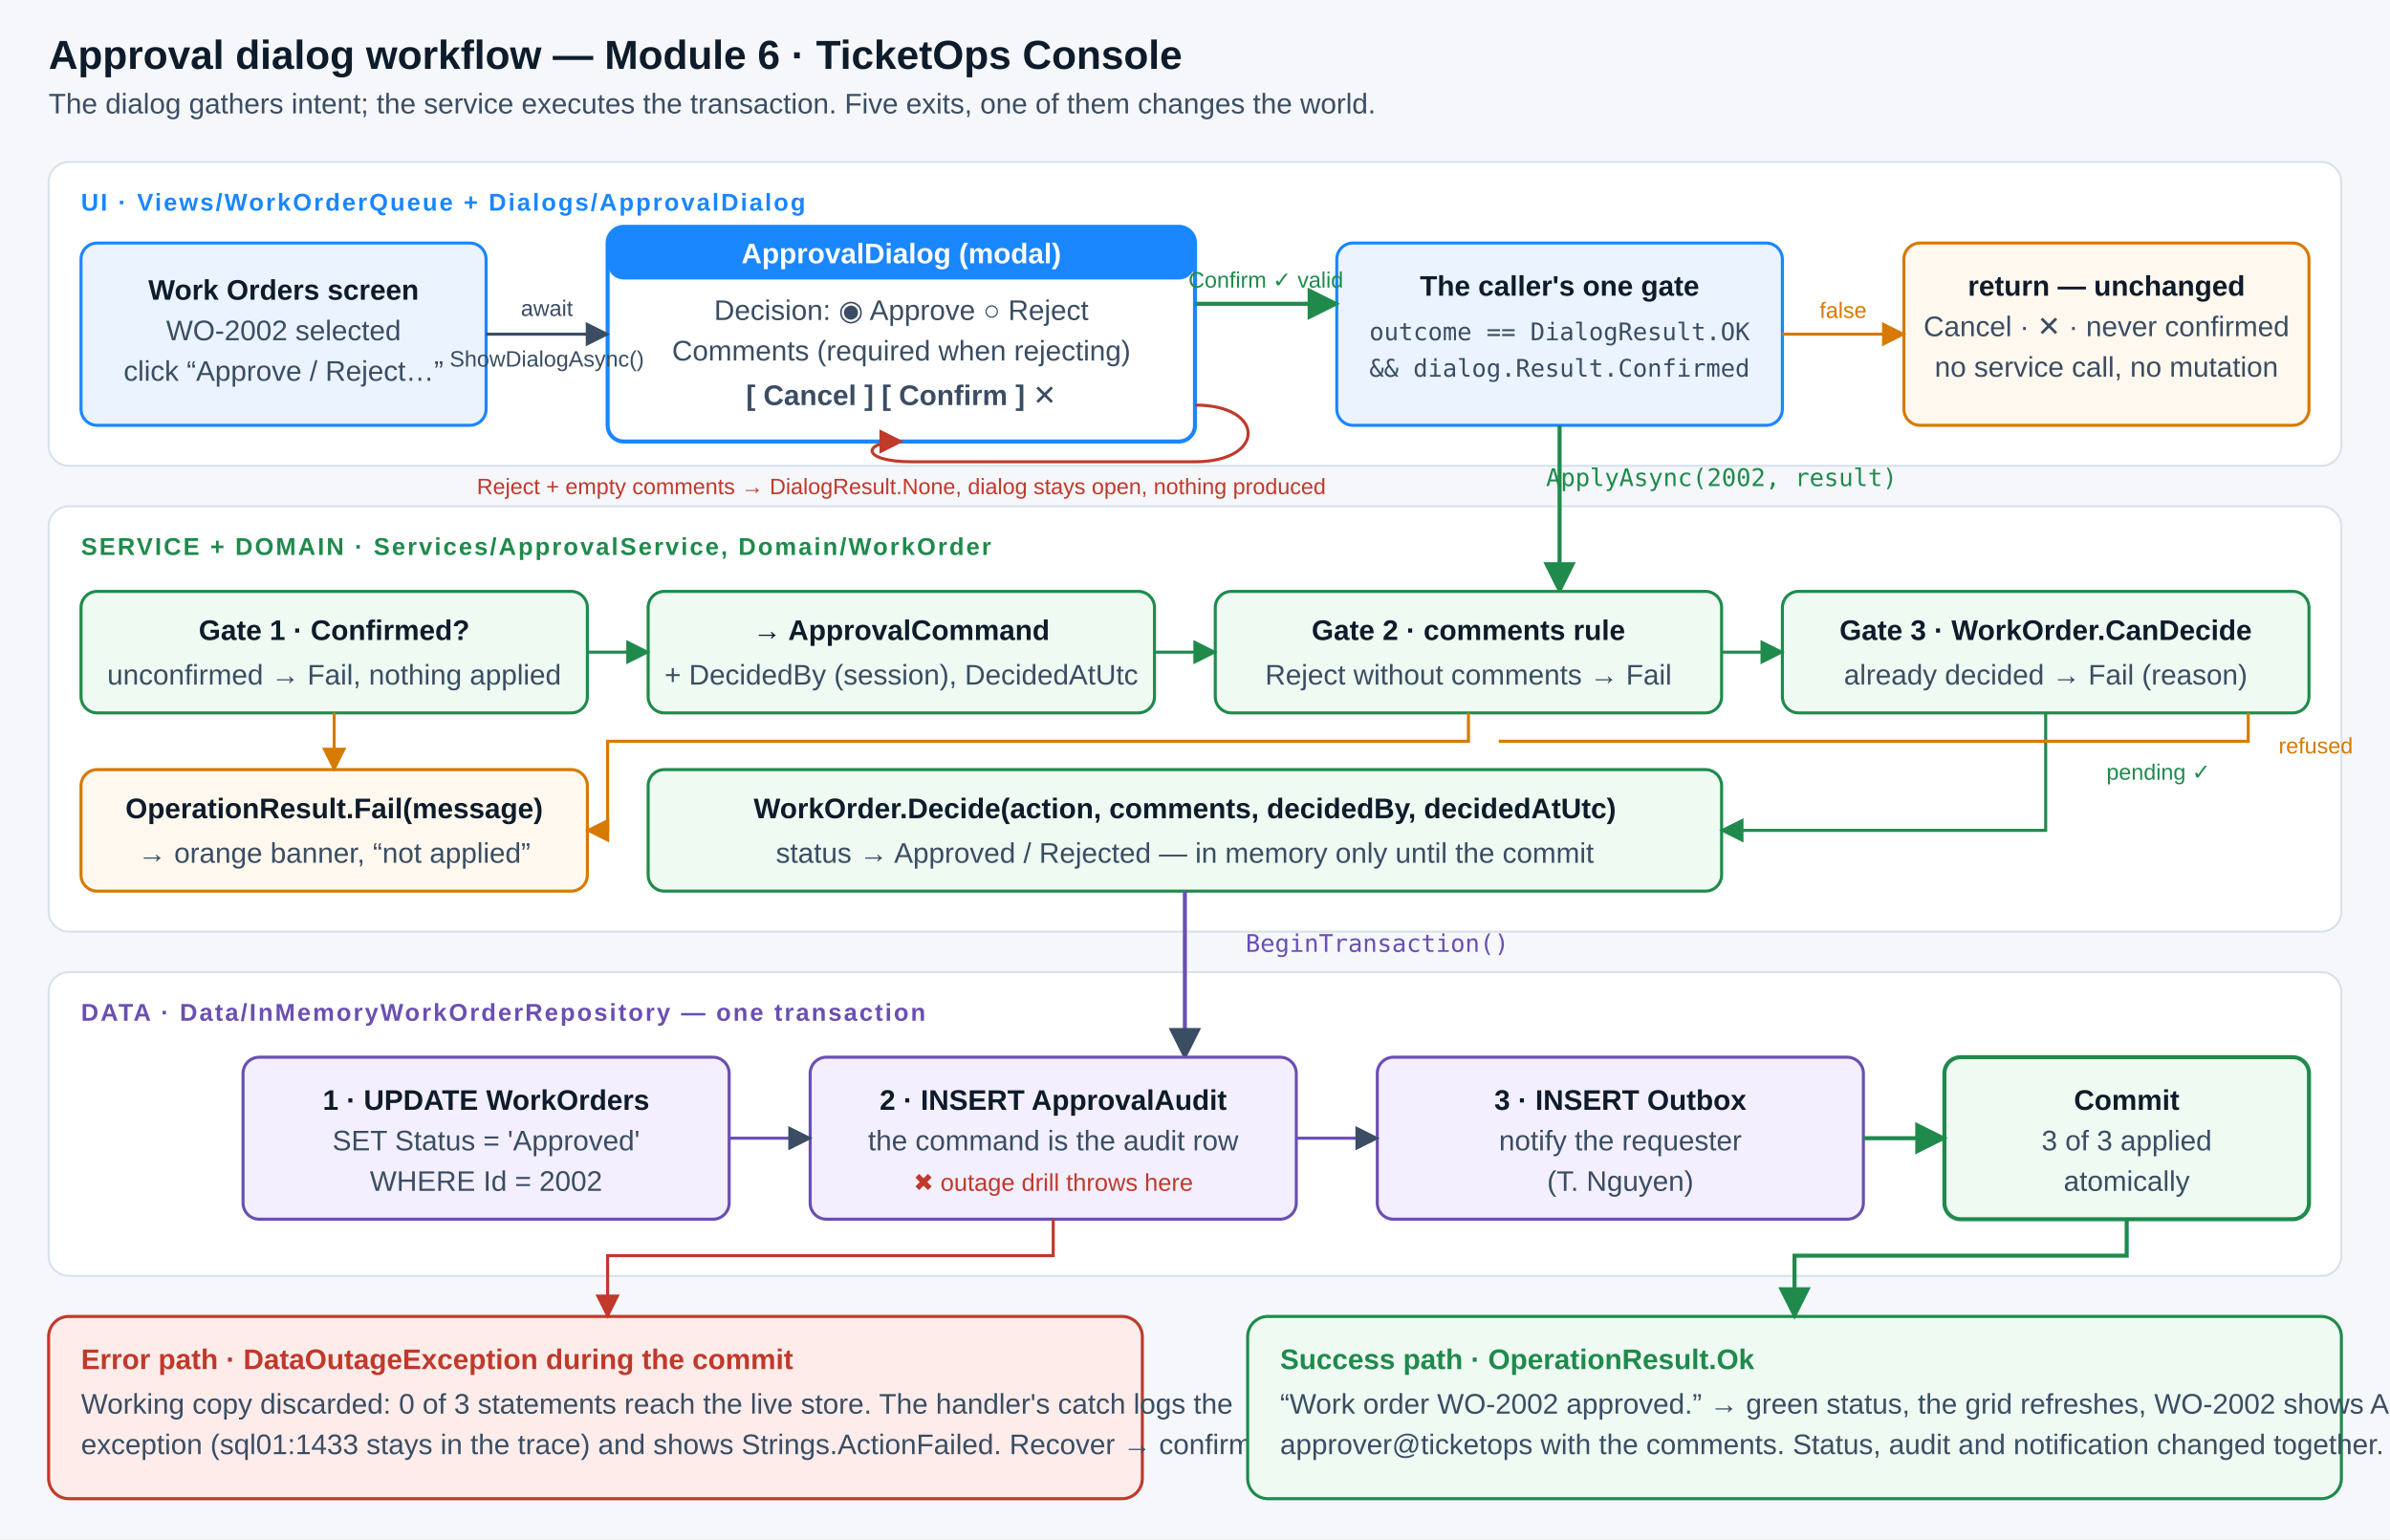
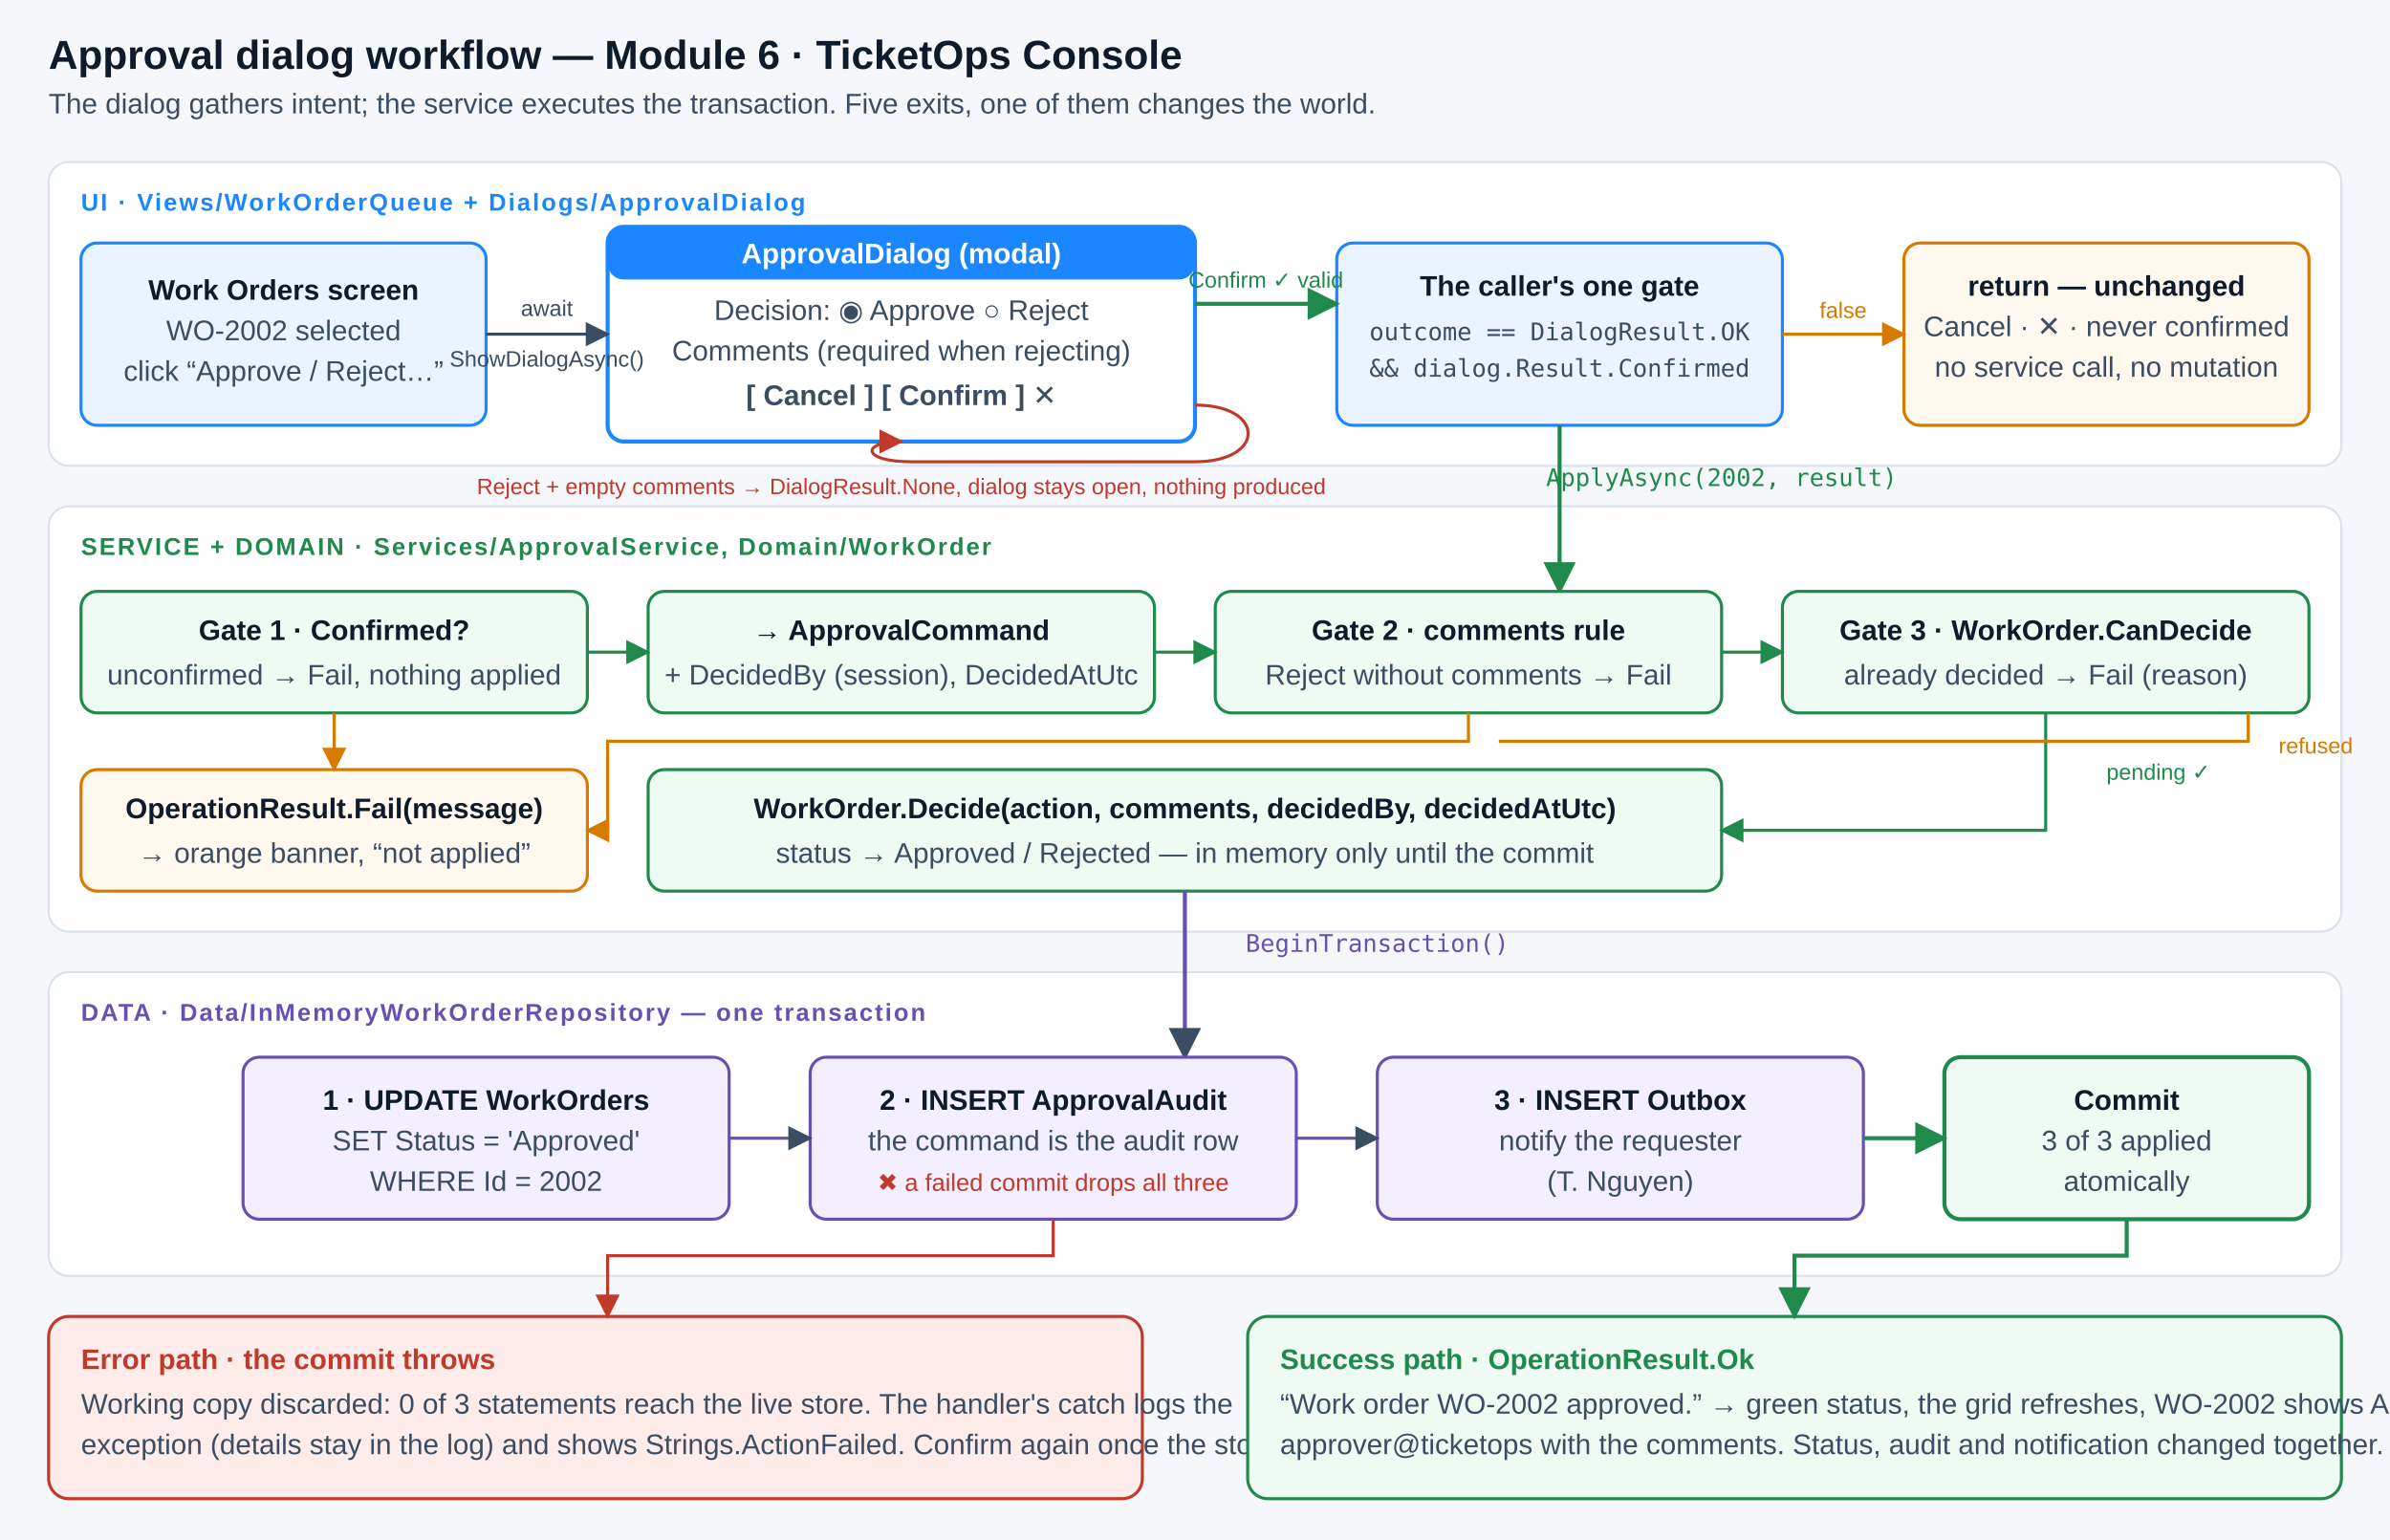
<svg xmlns="http://www.w3.org/2000/svg" width="1180" height="760" viewBox="0 0 1180 760" font-family="Segoe UI, Arial, sans-serif" font-size="14">
  <defs>
    <marker id="arrow" viewBox="0 0 10 10" refX="9" refY="5" markerWidth="8" markerHeight="8" orient="auto-start-reverse">
      <path d="M 0 0 L 10 5 L 0 10 z" fill="#3a4d63" />
    </marker>
    <marker id="arrowGreen" viewBox="0 0 10 10" refX="9" refY="5" markerWidth="8" markerHeight="8" orient="auto-start-reverse">
      <path d="M 0 0 L 10 5 L 0 10 z" fill="#1f8a4c" />
    </marker>
    <marker id="arrowRed" viewBox="0 0 10 10" refX="9" refY="5" markerWidth="8" markerHeight="8" orient="auto-start-reverse">
      <path d="M 0 0 L 10 5 L 0 10 z" fill="#c0392b" />
    </marker>
    <marker id="arrowOrange" viewBox="0 0 10 10" refX="9" refY="5" markerWidth="8" markerHeight="8" orient="auto-start-reverse">
      <path d="M 0 0 L 10 5 L 0 10 z" fill="#d67a00" />
    </marker>
  </defs>
  <rect x="0" y="0" width="1180" height="760" fill="#f5f7fa" />
  <text x="24" y="34" font-size="20" font-weight="700" fill="#0d1b2a">Approval dialog workflow — Module 6 · TicketOps Console</text>
  <text x="24" y="56" fill="#3a4d63">The dialog gathers intent; the service executes the transaction. Five exits, one of them changes the world.</text>
  <rect x="24" y="80" width="1132" height="150" rx="10" fill="#ffffff" stroke="#d9e1ea" />
  <text x="40" y="104" font-size="12" font-weight="700" fill="#1a86ff" letter-spacing="1">UI · Views/WorkOrderQueue + Dialogs/ApprovalDialog</text>
  <rect x="24" y="250" width="1132" height="210" rx="10" fill="#ffffff" stroke="#d9e1ea" />
  <text x="40" y="274" font-size="12" font-weight="700" fill="#1f8a4c" letter-spacing="1">SERVICE + DOMAIN · Services/ApprovalService, Domain/WorkOrder</text>
  <rect x="24" y="480" width="1132" height="150" rx="10" fill="#ffffff" stroke="#d9e1ea" />
  <text x="40" y="504" font-size="12" font-weight="700" fill="#6a4fb3" letter-spacing="1">DATA · Data/InMemoryWorkOrderRepository — one transaction</text>
  <rect x="40" y="120" width="200" height="90" rx="8" fill="#eaf3ff" stroke="#1a86ff" stroke-width="1.5" />
  <text x="140" y="148" text-anchor="middle" font-weight="700" fill="#0d1b2a">Work Orders screen</text>
  <text x="140" y="168" text-anchor="middle" fill="#3a4d63">WO-2002 selected</text>
  <text x="140" y="188" text-anchor="middle" fill="#3a4d63">click “Approve / Reject…”</text>
  <rect x="300" y="112" width="290" height="106" rx="8" fill="#ffffff" stroke="#1a86ff" stroke-width="2" />
  <rect x="300" y="112" width="290" height="26" rx="8" fill="#1a86ff" />
  <text x="445" y="130" text-anchor="middle" font-weight="700" fill="#ffffff">ApprovalDialog (modal)</text>
  <text x="445" y="158" text-anchor="middle" fill="#3a4d63">Decision: ◉ Approve  ○ Reject</text>
  <text x="445" y="178" text-anchor="middle" fill="#3a4d63">Comments (required when rejecting)</text>
  <text x="445" y="200" text-anchor="middle" font-weight="700" fill="#3a4d63">[ Cancel ]   [ Confirm ]   ✕</text>
  <line x1="240" y1="165" x2="300" y2="165" stroke="#3a4d63" stroke-width="1.5" marker-end="url(#arrow)" />
  <text x="270" y="156" text-anchor="middle" font-size="11" fill="#3a4d63">await</text>
  <text x="270" y="181" text-anchor="middle" font-size="11" fill="#3a4d63">ShowDialogAsync()</text>
  <rect x="660" y="120" width="220" height="90" rx="8" fill="#eaf3ff" stroke="#1a86ff" stroke-width="1.5" />
  <text x="770" y="146" text-anchor="middle" font-weight="700" fill="#0d1b2a">The caller's one gate</text>
  <text x="770" y="168" text-anchor="middle" font-family="Consolas, monospace" font-size="12" fill="#3a4d63">outcome == DialogResult.OK</text>
  <text x="770" y="186" text-anchor="middle" font-family="Consolas, monospace" font-size="12" fill="#3a4d63">&amp;&amp; dialog.Result.Confirmed</text>
  <line x1="590" y1="150" x2="660" y2="150" stroke="#1f8a4c" stroke-width="2" marker-end="url(#arrowGreen)" />
  <text x="625" y="142" text-anchor="middle" font-size="11" fill="#1f8a4c">Confirm ✓ valid</text>
  <rect x="940" y="120" width="200" height="90" rx="8" fill="#fff8ee" stroke="#d67a00" stroke-width="1.5" />
  <text x="1040" y="146" text-anchor="middle" font-weight="700" fill="#0d1b2a">return — unchanged</text>
  <text x="1040" y="166" text-anchor="middle" fill="#3a4d63">Cancel · ✕ · never confirmed</text>
  <text x="1040" y="186" text-anchor="middle" fill="#3a4d63">no service call, no mutation</text>
  <line x1="880" y1="165" x2="940" y2="165" stroke="#d67a00" stroke-width="1.5" marker-end="url(#arrowOrange)" />
  <text x="910" y="157" text-anchor="middle" font-size="11" fill="#d67a00">false</text>
  <path d="M 590 200 C 625 200, 625 228, 590 228 L 450 228 C 425 228, 425 218, 445 218" fill="none" stroke="#c0392b" stroke-width="1.5" marker-end="url(#arrowRed)" />
  <text x="445" y="244" text-anchor="middle" font-size="11" fill="#c0392b">Reject + empty comments → DialogResult.None, dialog stays open, nothing produced</text>
  <line x1="770" y1="210" x2="770" y2="292" stroke="#1f8a4c" stroke-width="2" marker-end="url(#arrowGreen)" />
  <text x="850" y="240" text-anchor="middle" font-family="Consolas, monospace" font-size="12" fill="#1f8a4c">ApplyAsync(2002, result)</text>
  <rect x="40" y="292" width="250" height="60" rx="8" fill="#eefaf2" stroke="#1f8a4c" stroke-width="1.5" />
  <text x="165" y="316" text-anchor="middle" font-weight="700" fill="#0d1b2a">Gate 1 · Confirmed?</text>
  <text x="165" y="338" text-anchor="middle" fill="#3a4d63">unconfirmed → Fail, nothing applied</text>
  <rect x="320" y="292" width="250" height="60" rx="8" fill="#eefaf2" stroke="#1f8a4c" stroke-width="1.5" />
  <text x="445" y="316" text-anchor="middle" font-weight="700" fill="#0d1b2a">→ ApprovalCommand</text>
  <text x="445" y="338" text-anchor="middle" fill="#3a4d63">+ DecidedBy (session), DecidedAtUtc</text>
  <rect x="600" y="292" width="250" height="60" rx="8" fill="#eefaf2" stroke="#1f8a4c" stroke-width="1.5" />
  <text x="725" y="316" text-anchor="middle" font-weight="700" fill="#0d1b2a">Gate 2 · comments rule</text>
  <text x="725" y="338" text-anchor="middle" fill="#3a4d63">Reject without comments → Fail</text>
  <rect x="880" y="292" width="260" height="60" rx="8" fill="#eefaf2" stroke="#1f8a4c" stroke-width="1.5" />
  <text x="1010" y="316" text-anchor="middle" font-weight="700" fill="#0d1b2a">Gate 3 · WorkOrder.CanDecide</text>
  <text x="1010" y="338" text-anchor="middle" fill="#3a4d63">already decided → Fail (reason)</text>
  <line x1="290" y1="322" x2="320" y2="322" stroke="#1f8a4c" stroke-width="1.5" marker-end="url(#arrowGreen)" />
  <line x1="570" y1="322" x2="600" y2="322" stroke="#1f8a4c" stroke-width="1.5" marker-end="url(#arrowGreen)" />
  <line x1="850" y1="322" x2="880" y2="322" stroke="#1f8a4c" stroke-width="1.5" marker-end="url(#arrowGreen)" />
  <rect x="320" y="380" width="530" height="60" rx="8" fill="#eefaf2" stroke="#1f8a4c" stroke-width="1.5" />
  <text x="585" y="404" text-anchor="middle" font-weight="700" fill="#0d1b2a">WorkOrder.Decide(action, comments, decidedBy, decidedAtUtc)</text>
  <text x="585" y="426" text-anchor="middle" fill="#3a4d63">status → Approved / Rejected — in memory only until the commit</text>
  <path d="M 1010 352 L 1010 410 L 850 410" fill="none" stroke="#1f8a4c" stroke-width="1.5" marker-end="url(#arrowGreen)" />
  <text x="1040" y="385" font-size="11" fill="#1f8a4c">pending ✓</text>
  <rect x="40" y="380" width="250" height="60" rx="8" fill="#fff8ee" stroke="#d67a00" stroke-width="1.5" />
  <text x="165" y="404" text-anchor="middle" font-weight="700" fill="#0d1b2a">OperationResult.Fail(message)</text>
  <text x="165" y="426" text-anchor="middle" fill="#3a4d63">→ orange banner, “not applied”</text>
  <line x1="165" y1="352" x2="165" y2="380" stroke="#d67a00" stroke-width="1.5" marker-end="url(#arrowOrange)" />
  <path d="M 725 352 L 725 366 L 300 366 L 300 410 L 290 410" fill="none" stroke="#d67a00" stroke-width="1.5" marker-end="url(#arrowOrange)" />
  <path d="M 1110 352 L 1110 366 L 740 366" fill="none" stroke="#d67a00" stroke-width="1.5" />
  <text x="1125" y="372" font-size="11" fill="#d67a00">refused</text>
  <line x1="585" y1="440" x2="585" y2="522" stroke="#6a4fb3" stroke-width="2" marker-end="url(#arrow)" />
  <text x="680" y="470" text-anchor="middle" font-family="Consolas, monospace" font-size="12" fill="#6a4fb3">BeginTransaction()</text>
  <rect x="120" y="522" width="240" height="80" rx="8" fill="#f3efff" stroke="#6a4fb3" stroke-width="1.5" />
  <text x="240" y="548" text-anchor="middle" font-weight="700" fill="#0d1b2a">1 · UPDATE WorkOrders</text>
  <text x="240" y="568" text-anchor="middle" fill="#3a4d63">SET Status = 'Approved'</text>
  <text x="240" y="588" text-anchor="middle" fill="#3a4d63">WHERE Id = 2002</text>
  <rect x="400" y="522" width="240" height="80" rx="8" fill="#f3efff" stroke="#6a4fb3" stroke-width="1.5" />
  <text x="520" y="548" text-anchor="middle" font-weight="700" fill="#0d1b2a">2 · INSERT ApprovalAudit</text>
  <text x="520" y="568" text-anchor="middle" fill="#3a4d63">the command is the audit row</text>
-   <text x="520" y="588" text-anchor="middle" fill="#c0392b" font-size="12">✖ outage drill throws here</text>
+   <text x="520" y="588" text-anchor="middle" fill="#c0392b" font-size="12">✖ a failed commit drops all three</text>
  <rect x="680" y="522" width="240" height="80" rx="8" fill="#f3efff" stroke="#6a4fb3" stroke-width="1.5" />
  <text x="800" y="548" text-anchor="middle" font-weight="700" fill="#0d1b2a">3 · INSERT Outbox</text>
  <text x="800" y="568" text-anchor="middle" fill="#3a4d63">notify the requester</text>
  <text x="800" y="588" text-anchor="middle" fill="#3a4d63">(T. Nguyen)</text>
  <line x1="360" y1="562" x2="400" y2="562" stroke="#6a4fb3" stroke-width="1.5" marker-end="url(#arrow)" />
  <line x1="640" y1="562" x2="680" y2="562" stroke="#6a4fb3" stroke-width="1.5" marker-end="url(#arrow)" />
  <rect x="960" y="522" width="180" height="80" rx="8" fill="#eefaf2" stroke="#1f8a4c" stroke-width="2" />
  <text x="1050" y="548" text-anchor="middle" font-weight="700" fill="#0d1b2a">Commit</text>
  <text x="1050" y="568" text-anchor="middle" fill="#3a4d63">3 of 3 applied</text>
  <text x="1050" y="588" text-anchor="middle" fill="#3a4d63">atomically</text>
  <line x1="920" y1="562" x2="960" y2="562" stroke="#1f8a4c" stroke-width="2" marker-end="url(#arrowGreen)" />
  <rect x="24" y="650" width="540" height="90" rx="10" fill="#fdecea" stroke="#c0392b" stroke-width="1.5" />
-   <text x="40" y="676" font-weight="700" fill="#c0392b">Error path · DataOutageException during the commit</text>
+   <text x="40" y="676" font-weight="700" fill="#c0392b">Error path · the commit throws</text>
  <text x="40" y="698" fill="#3a4d63">Working copy discarded: 0 of 3 statements reach the live store. The handler's catch logs the</text>
-   <text x="40" y="718" fill="#3a4d63">exception (sql01:1433 stays in the trace) and shows Strings.ActionFailed. Recover → confirm again → commit.</text>
+   <text x="40" y="718" fill="#3a4d63">exception (details stay in the log) and shows Strings.ActionFailed. Confirm again once the store answers.</text>
  <path d="M 520 602 L 520 620 L 300 620 L 300 650" fill="none" stroke="#c0392b" stroke-width="1.5" marker-end="url(#arrowRed)" />
  <rect x="616" y="650" width="540" height="90" rx="10" fill="#eefaf2" stroke="#1f8a4c" stroke-width="1.5" />
  <text x="632" y="676" font-weight="700" fill="#1f8a4c">Success path · OperationResult.Ok</text>
  <text x="632" y="698" fill="#3a4d63">“Work order WO-2002 approved.” → green status, the grid refreshes, WO-2002 shows Approved by</text>
  <text x="632" y="718" fill="#3a4d63">approver@ticketops with the comments. Status, audit and notification changed together.</text>
  <path d="M 1050 602 L 1050 620 L 886 620 L 886 650" fill="none" stroke="#1f8a4c" stroke-width="2" marker-end="url(#arrowGreen)" />
</svg>
